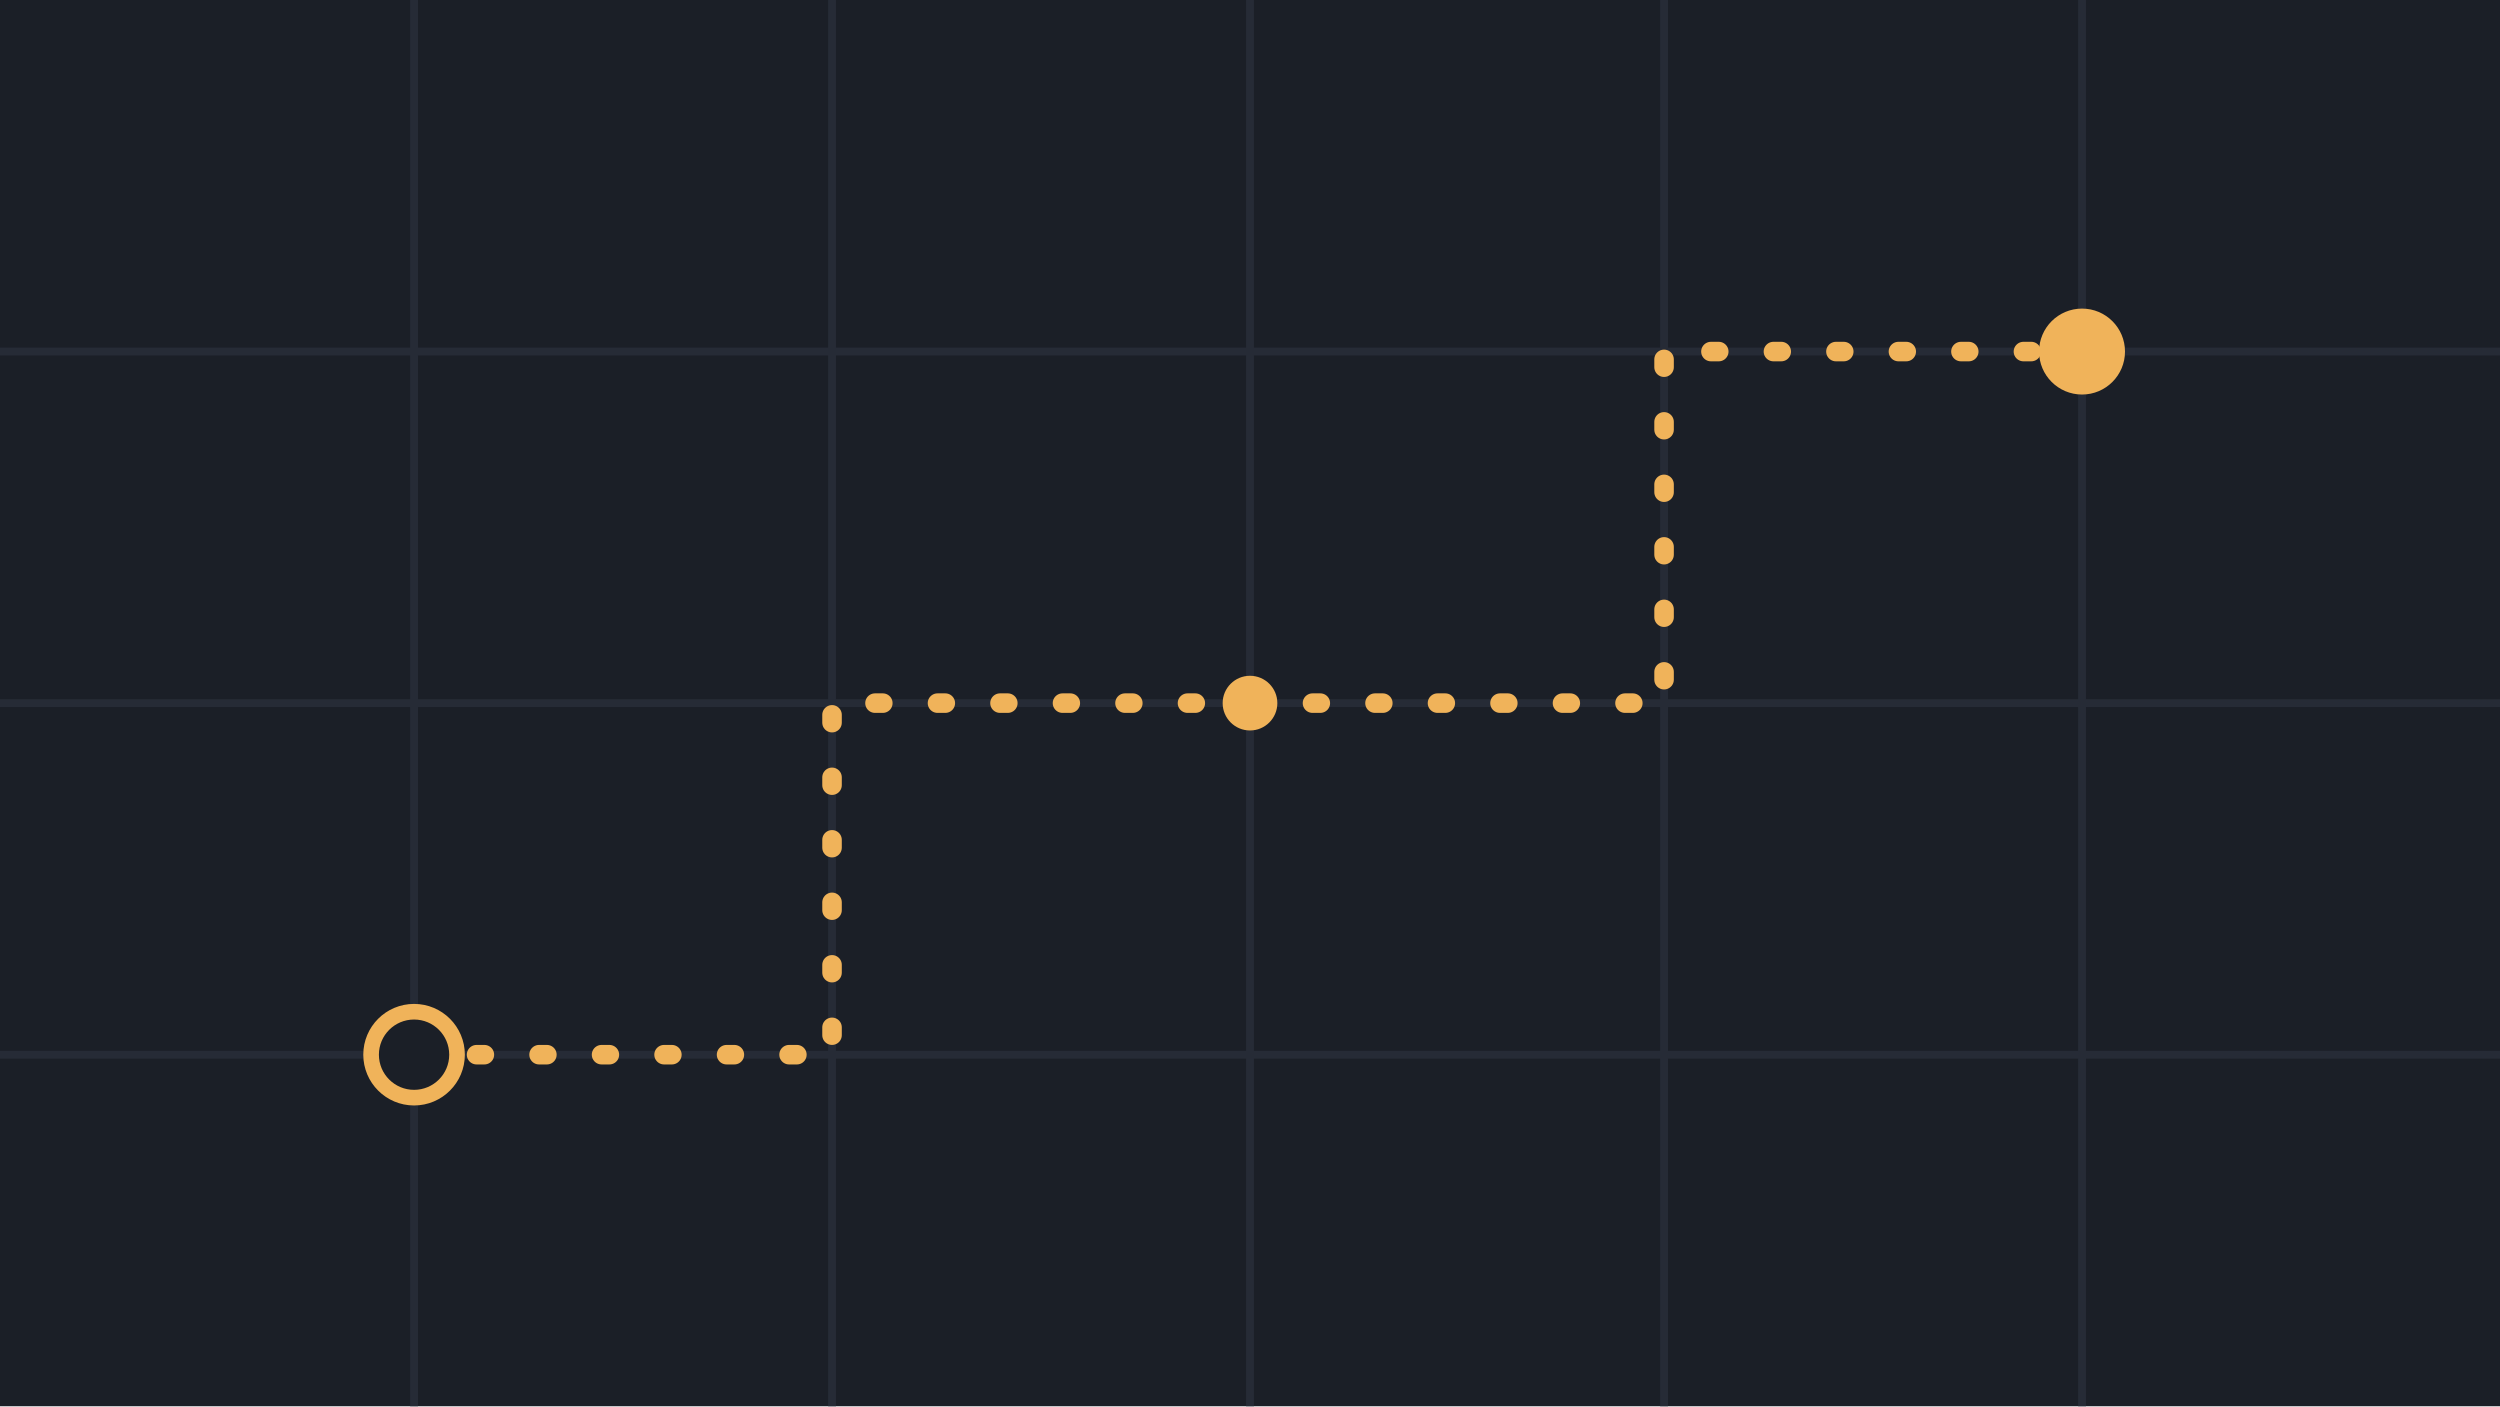
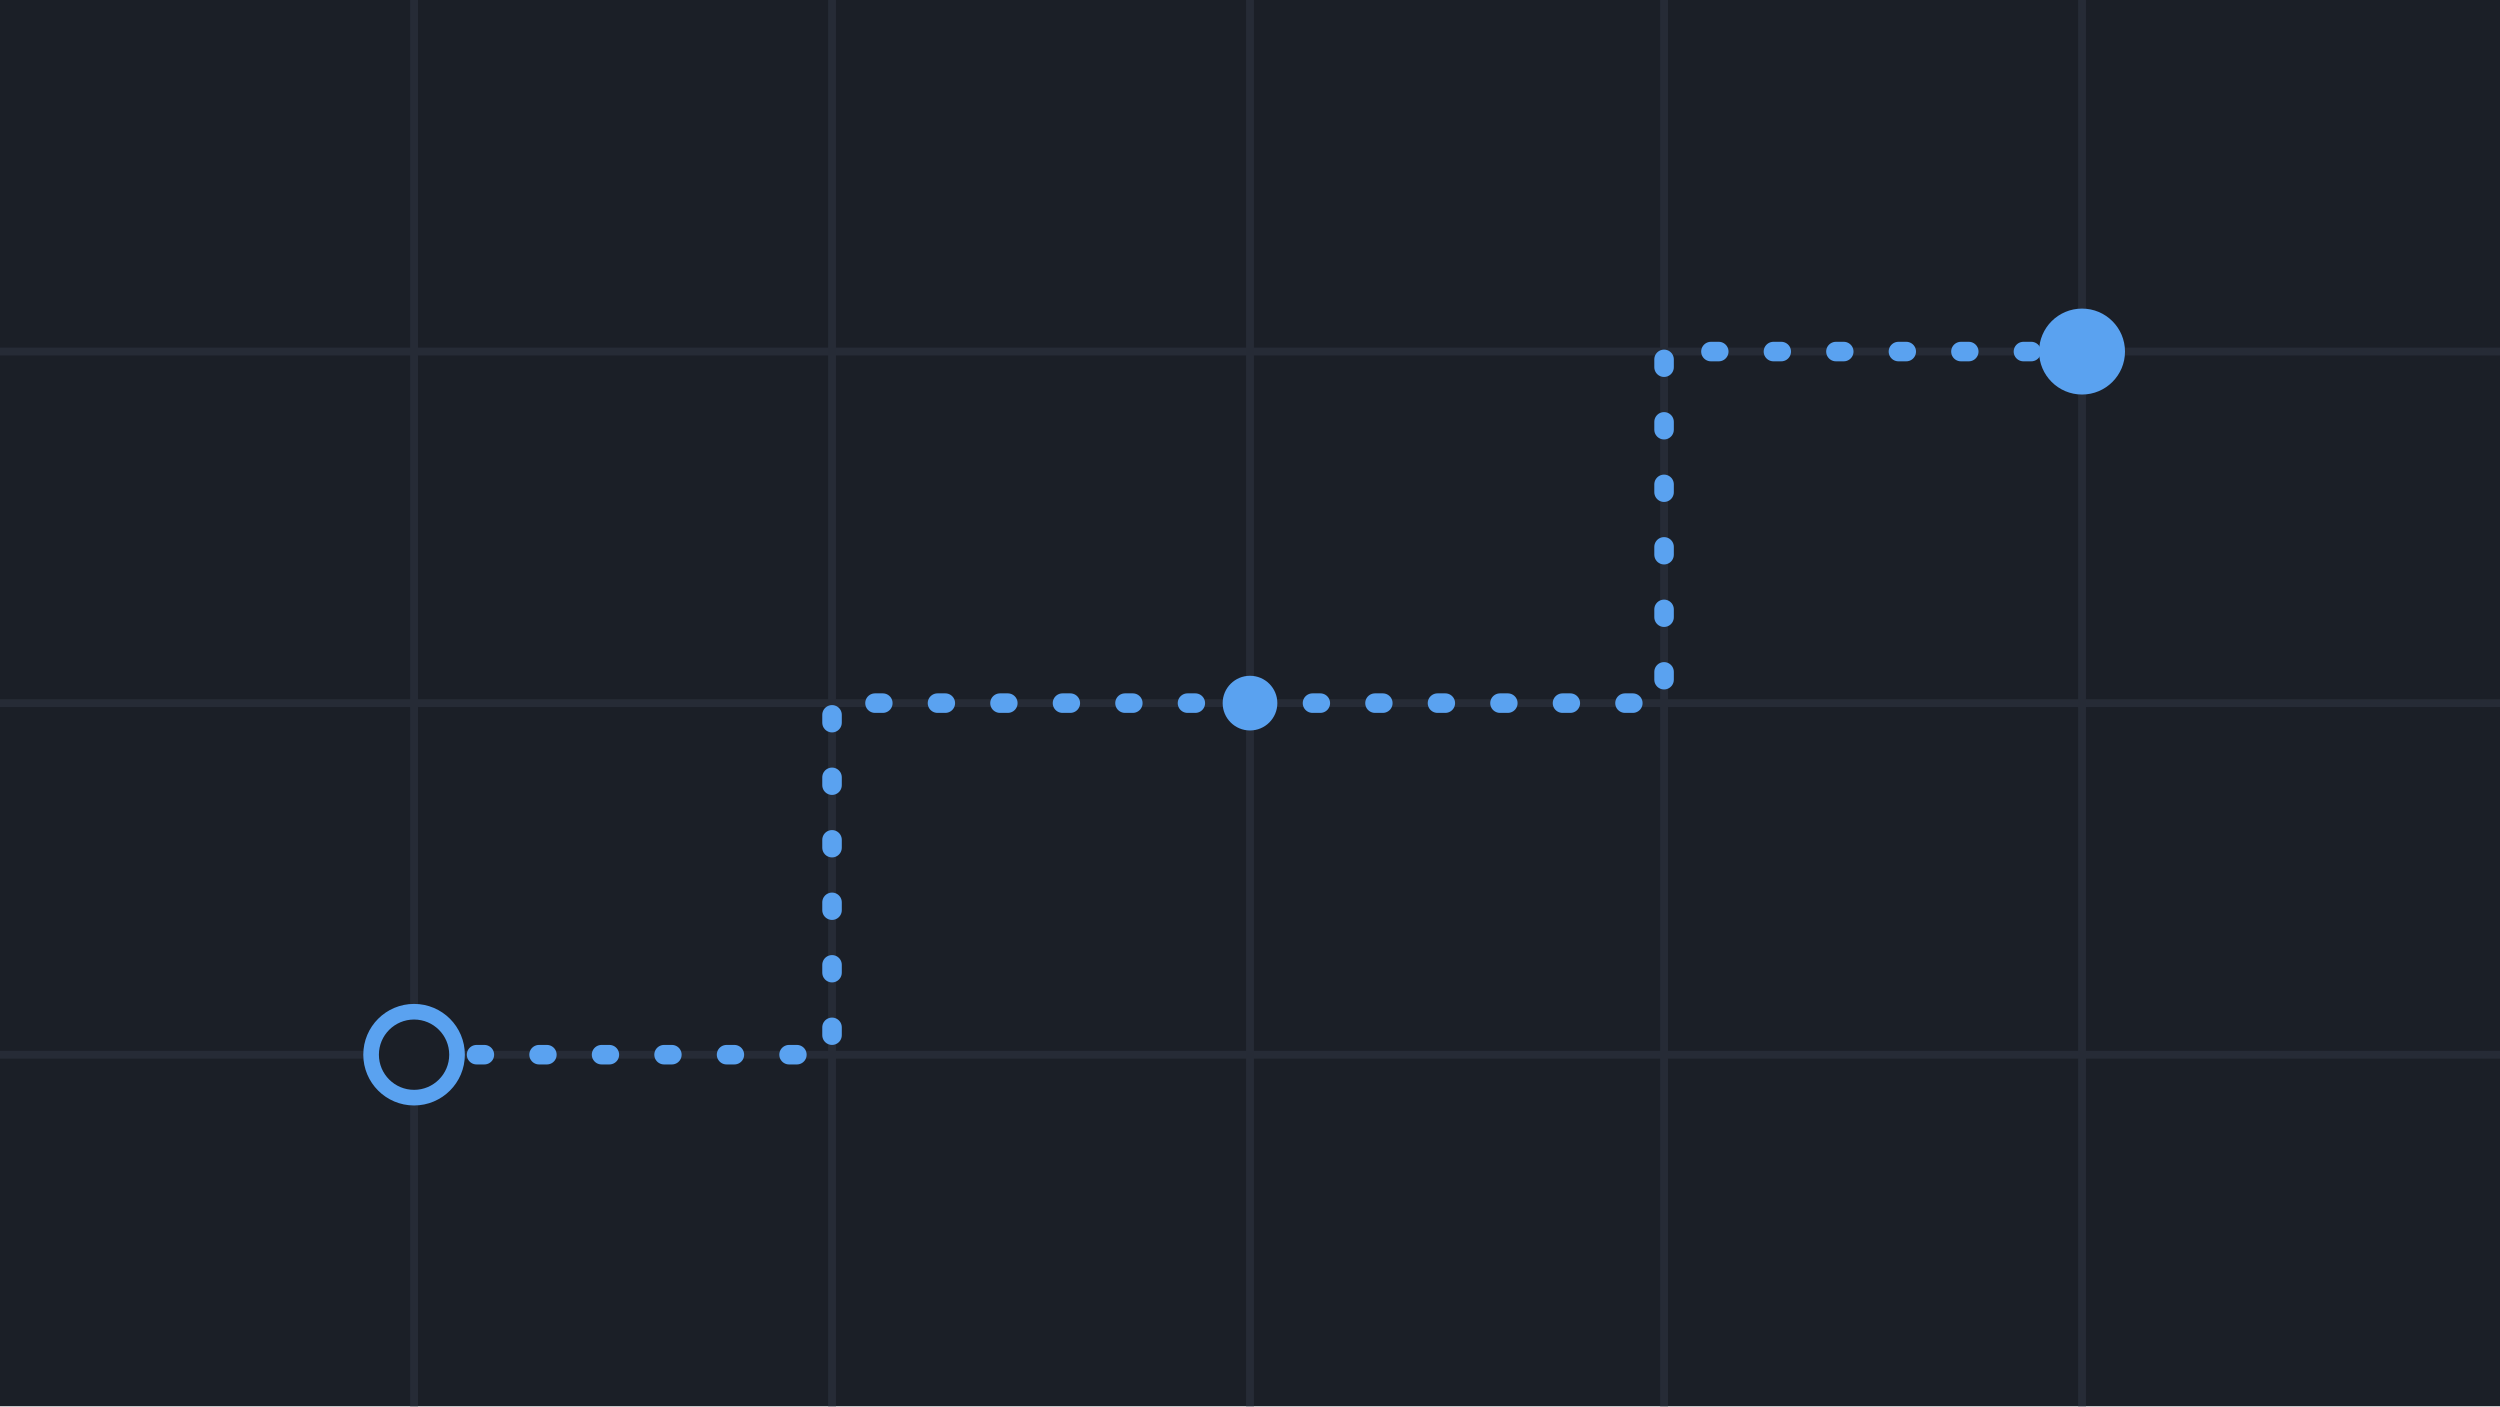
<svg xmlns="http://www.w3.org/2000/svg" viewBox="0 0 640 360" role="img" aria-label="CityExpress (placeholder)">
  <rect width="640" height="360" fill="#1b1f27" />
  <g stroke="#262b36" stroke-width="2">
    <path d="M0 90h640M0 180h640M0 270h640M106 0v360M213 0v360M320 0v360M426 0v360M533 0v360" />
  </g>
-   <path d="M106 270H213V180H426V90H533" fill="none" stroke="#f0b35a" stroke-width="5" stroke-linecap="round" stroke-linejoin="round" stroke-dasharray="2 14" />
-   <circle cx="106" cy="270" r="11" fill="#1b1f27" stroke="#f0b35a" stroke-width="4" />
-   <circle cx="320" cy="180" r="7" fill="#f0b35a" />
-   <circle cx="533" cy="90" r="11" fill="#f0b35a" />
+   <path d="M106 270H213V180H426V90H533" fill="none" stroke="#5aa2f0" stroke-width="5" stroke-linecap="round" stroke-linejoin="round" stroke-dasharray="2 14" />
+   <circle cx="106" cy="270" r="11" fill="#1b1f27" stroke="#5aa2f0" stroke-width="4" />
+   <circle cx="320" cy="180" r="7" fill="#5aa2f0" />
+   <circle cx="533" cy="90" r="11" fill="#5aa2f0" />
</svg>
